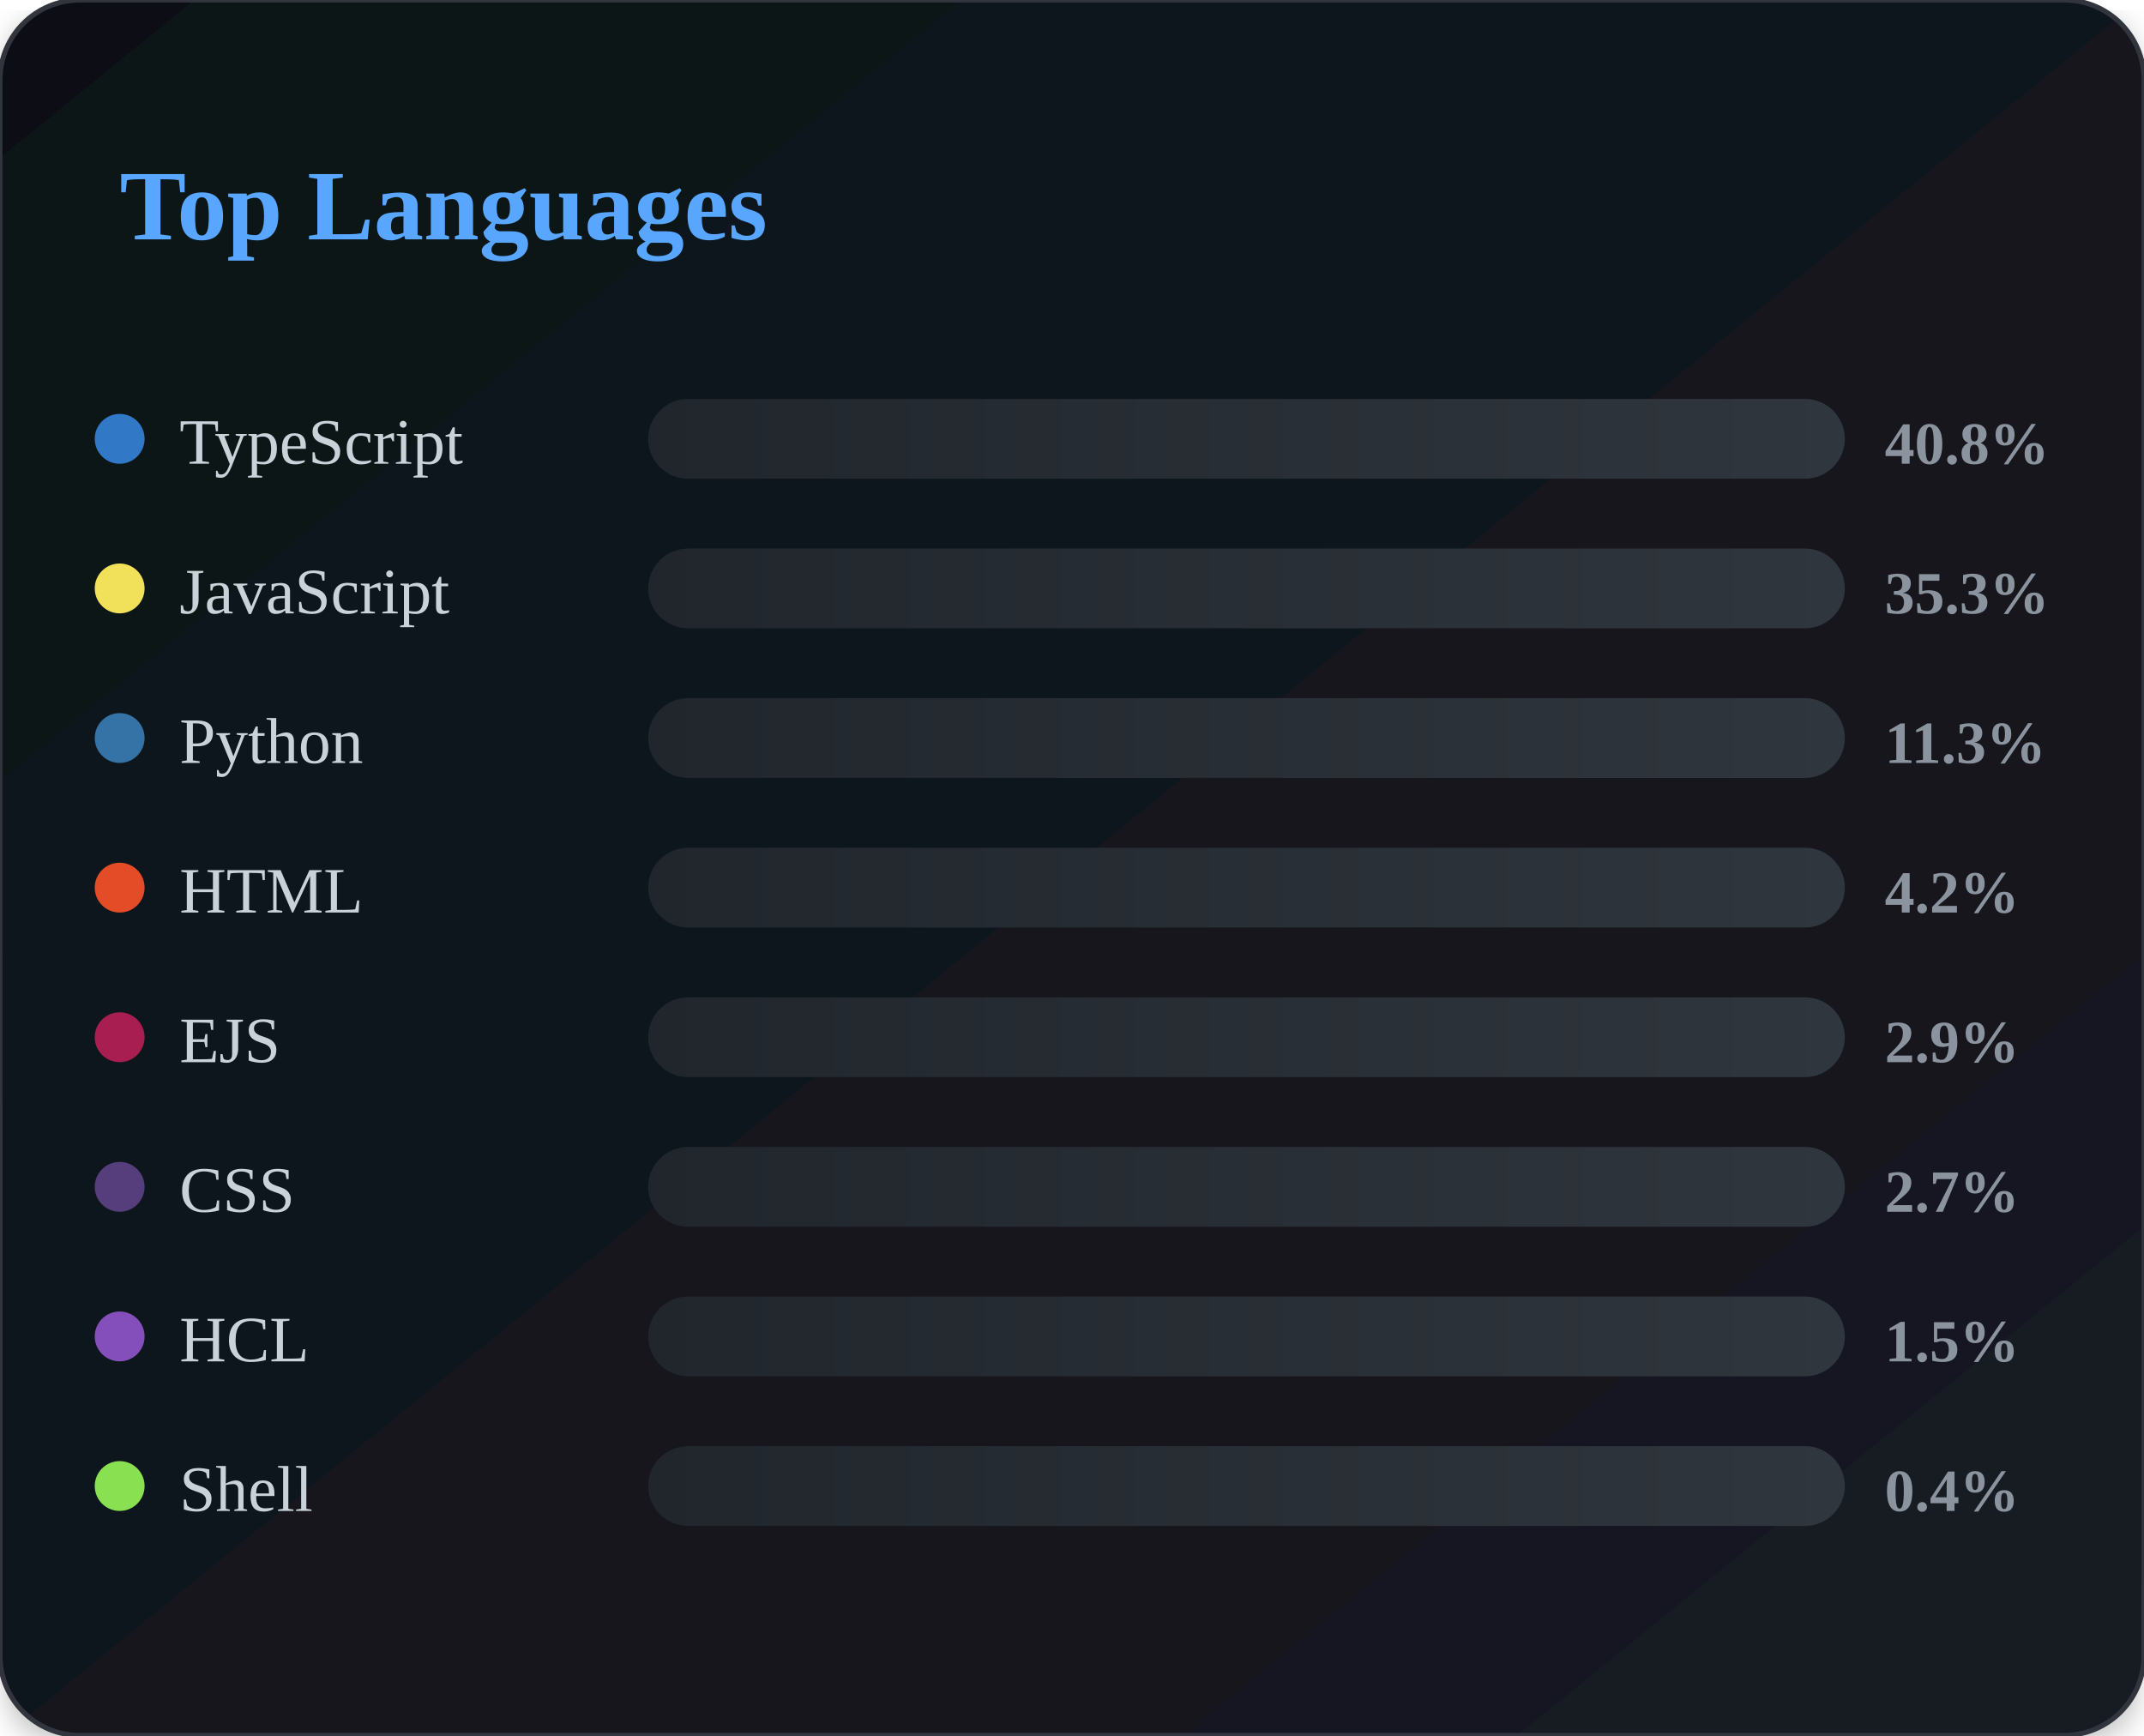
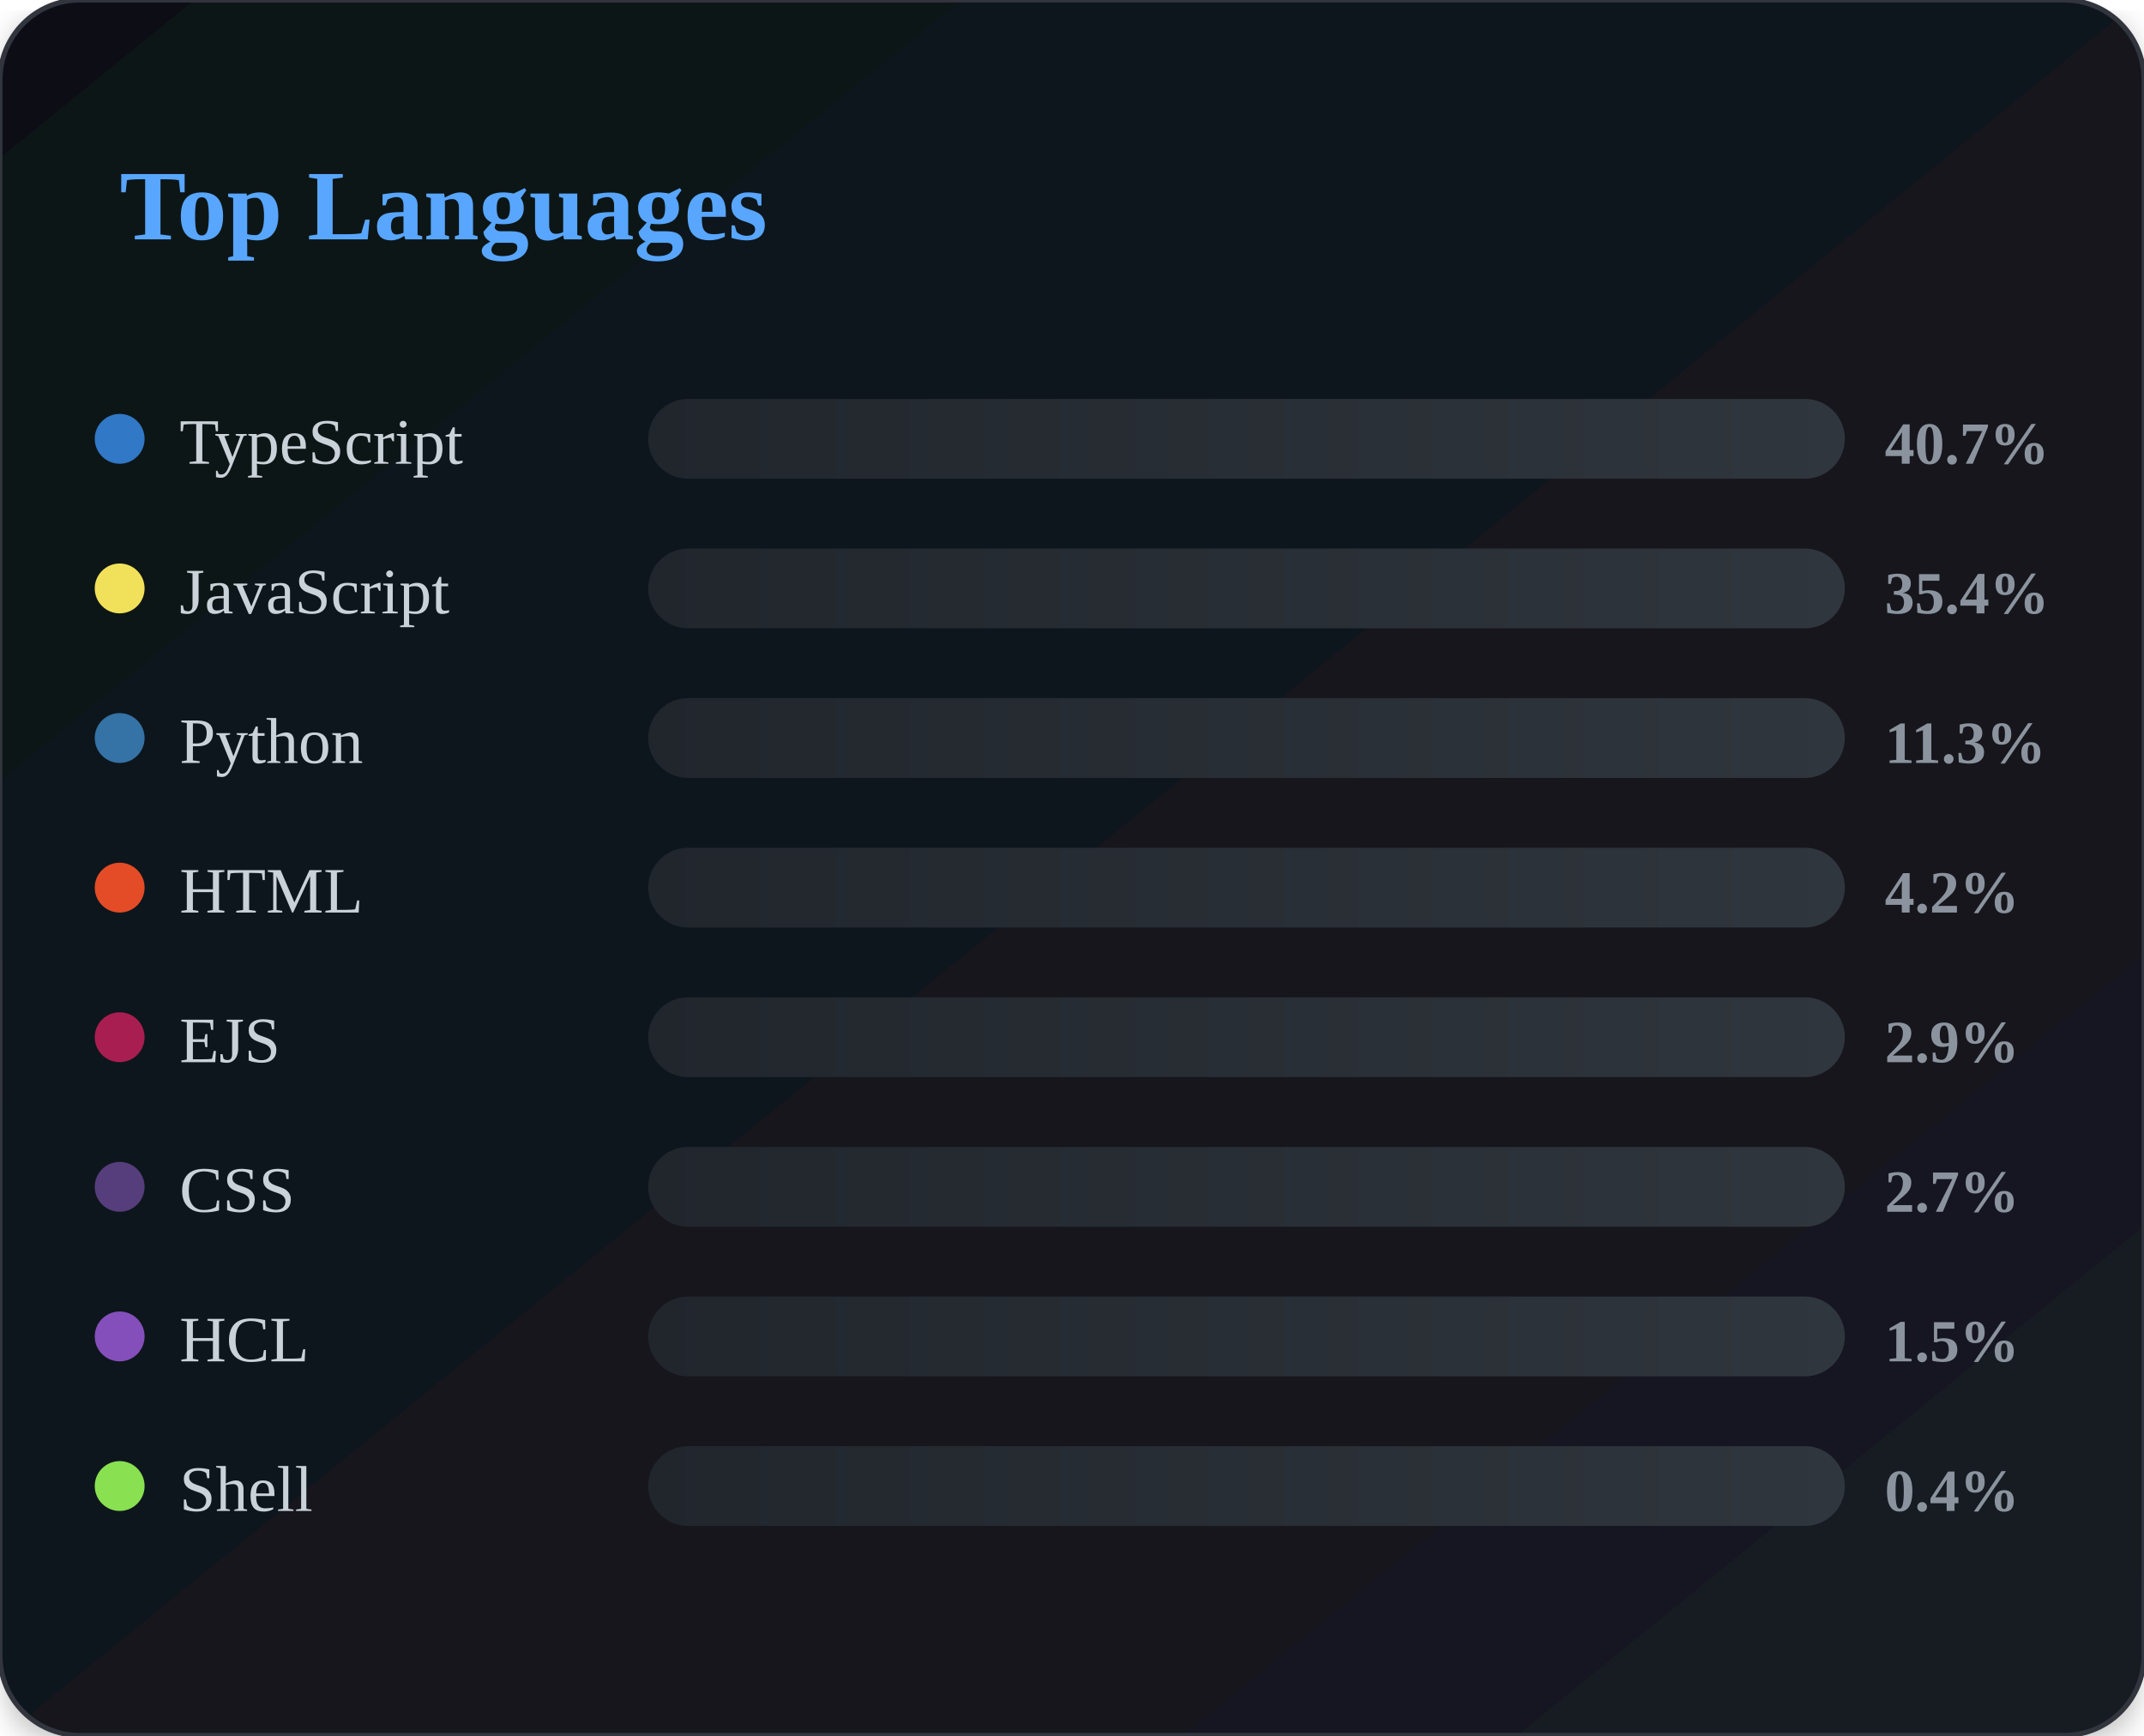
<svg xmlns="http://www.w3.org/2000/svg" width="430" height="348" viewBox="0 0 430 348">
  <defs>
    <linearGradient id="cardBg" x1="0" y1="0" x2="1" y2="1">
      <stop offset="0%" stop-color="#0d1117" />
      <stop offset="100%" stop-color="#161b22" />
    </linearGradient>
    <linearGradient id="barGrad" x1="0" y1="0" x2="1" y2="0">
      <stop offset="0%" stop-color="#58a6ff" />
      <stop offset="100%" stop-color="#1f6feb" />
    </linearGradient>
    <linearGradient id="barBg" x1="0" y1="0" x2="1" y2="0">
      <stop offset="0%" stop-color="#21262d" />
      <stop offset="100%" stop-color="#30363d" />
    </linearGradient>
    <filter id="softShadow" x="-20%" y="-20%" width="140%" height="140%">
      <feDropShadow dx="0" dy="2" stdDeviation="3" flood-color="#000" flood-opacity="0.25" />
    </filter>
  </defs>
  <rect width="100%" height="100%" rx="16" fill="url(#cardBg)" stroke="#30363d" filter="url(#softShadow)" />
  <text x="24" y="48" fill="#58a6ff" font-size="20" font-weight="700">
        Top Languages
    </text>
  <circle cx="24" cy="88" r="5" fill="#3178c6" />
  <text x="36" y="93" fill="#c9d1d9" font-size="13" font-weight="500">
            TypeScript
        </text>
  <rect x="130" y="80" width="240" height="16" rx="8" fill="url(#barBg)" />
  <rect x="130" y="80" width="0" height="16" rx="8" fill="url(#barGrad)">
-     <animate attributeName="width" from="0" to="97.92" dur="0.9s" fill="freeze" />
+     <animate attributeName="width" from="0" to="97.752" dur="0.9s" fill="freeze" />
  </rect>
  <text x="378" y="93" fill="#8b949e" font-size="12" font-weight="600">
-             40.8%
+             40.7%
        </text>
  <circle cx="24" cy="118" r="5" fill="#f1e05a" />
  <text x="36" y="123" fill="#c9d1d9" font-size="13" font-weight="500">
            JavaScript
        </text>
  <rect x="130" y="110" width="240" height="16" rx="8" fill="url(#barBg)" />
  <rect x="130" y="110" width="0" height="16" rx="8" fill="url(#barGrad)">
-     <animate attributeName="width" from="0" to="84.696" dur="0.9s" fill="freeze" />
+     <animate attributeName="width" from="0" to="84.96" dur="0.9s" fill="freeze" />
  </rect>
  <text x="378" y="123" fill="#8b949e" font-size="12" font-weight="600">
-             35.3%
+             35.4%
        </text>
  <circle cx="24" cy="148" r="5" fill="#3572A5" />
  <text x="36" y="153" fill="#c9d1d9" font-size="13" font-weight="500">
            Python
        </text>
  <rect x="130" y="140" width="240" height="16" rx="8" fill="url(#barBg)" />
  <rect x="130" y="140" width="0" height="16" rx="8" fill="url(#barGrad)">
-     <animate attributeName="width" from="0" to="27.144" dur="0.9s" fill="freeze" />
+     <animate attributeName="width" from="0" to="27.096" dur="0.9s" fill="freeze" />
  </rect>
  <text x="378" y="153" fill="#8b949e" font-size="12" font-weight="600">
            11.3%
        </text>
  <circle cx="24" cy="178" r="5" fill="#e34c26" />
  <text x="36" y="183" fill="#c9d1d9" font-size="13" font-weight="500">
            HTML
        </text>
  <rect x="130" y="170" width="240" height="16" rx="8" fill="url(#barBg)" />
  <rect x="130" y="170" width="0" height="16" rx="8" fill="url(#barGrad)">
    <animate attributeName="width" from="0" to="10.176" dur="0.9s" fill="freeze" />
  </rect>
  <text x="378" y="183" fill="#8b949e" font-size="12" font-weight="600">
            4.2%
        </text>
  <circle cx="24" cy="208" r="5" fill="#a91e50" />
  <text x="36" y="213" fill="#c9d1d9" font-size="13" font-weight="500">
            EJS
        </text>
  <rect x="130" y="200" width="240" height="16" rx="8" fill="url(#barBg)" />
  <rect x="130" y="200" width="0" height="16" rx="8" fill="url(#barGrad)">
-     <animate attributeName="width" from="0" to="7.032" dur="0.9s" fill="freeze" />
+     <animate attributeName="width" from="0" to="7.008" dur="0.9s" fill="freeze" />
  </rect>
  <text x="378" y="213" fill="#8b949e" font-size="12" font-weight="600">
            2.9%
        </text>
  <circle cx="24" cy="238" r="5" fill="#563d7c" />
  <text x="36" y="243" fill="#c9d1d9" font-size="13" font-weight="500">
            CSS
        </text>
  <rect x="130" y="230" width="240" height="16" rx="8" fill="url(#barBg)" />
  <rect x="130" y="230" width="0" height="16" rx="8" fill="url(#barGrad)">
-     <animate attributeName="width" from="0" to="6.48" dur="0.9s" fill="freeze" />
+     <animate attributeName="width" from="0" to="6.456" dur="0.9s" fill="freeze" />
  </rect>
  <text x="378" y="243" fill="#8b949e" font-size="12" font-weight="600">
            2.7%
        </text>
  <circle cx="24" cy="268" r="5" fill="#844FBA" />
  <text x="36" y="273" fill="#c9d1d9" font-size="13" font-weight="500">
            HCL
        </text>
  <rect x="130" y="260" width="240" height="16" rx="8" fill="url(#barBg)" />
  <rect x="130" y="260" width="0" height="16" rx="8" fill="url(#barGrad)">
    <animate attributeName="width" from="0" to="3.504" dur="0.9s" fill="freeze" />
  </rect>
  <text x="378" y="273" fill="#8b949e" font-size="12" font-weight="600">
            1.5%
        </text>
  <circle cx="24" cy="298" r="5" fill="#89e051" />
  <text x="36" y="303" fill="#c9d1d9" font-size="13" font-weight="500">
            Shell
        </text>
  <rect x="130" y="290" width="240" height="16" rx="8" fill="url(#barBg)" />
  <rect x="130" y="290" width="0" height="16" rx="8" fill="url(#barGrad)">
    <animate attributeName="width" from="0" to="1.008" dur="0.9s" fill="freeze" />
  </rect>
  <text x="378" y="303" fill="#8b949e" font-size="12" font-weight="600">
            0.4%
        </text>
</svg>
